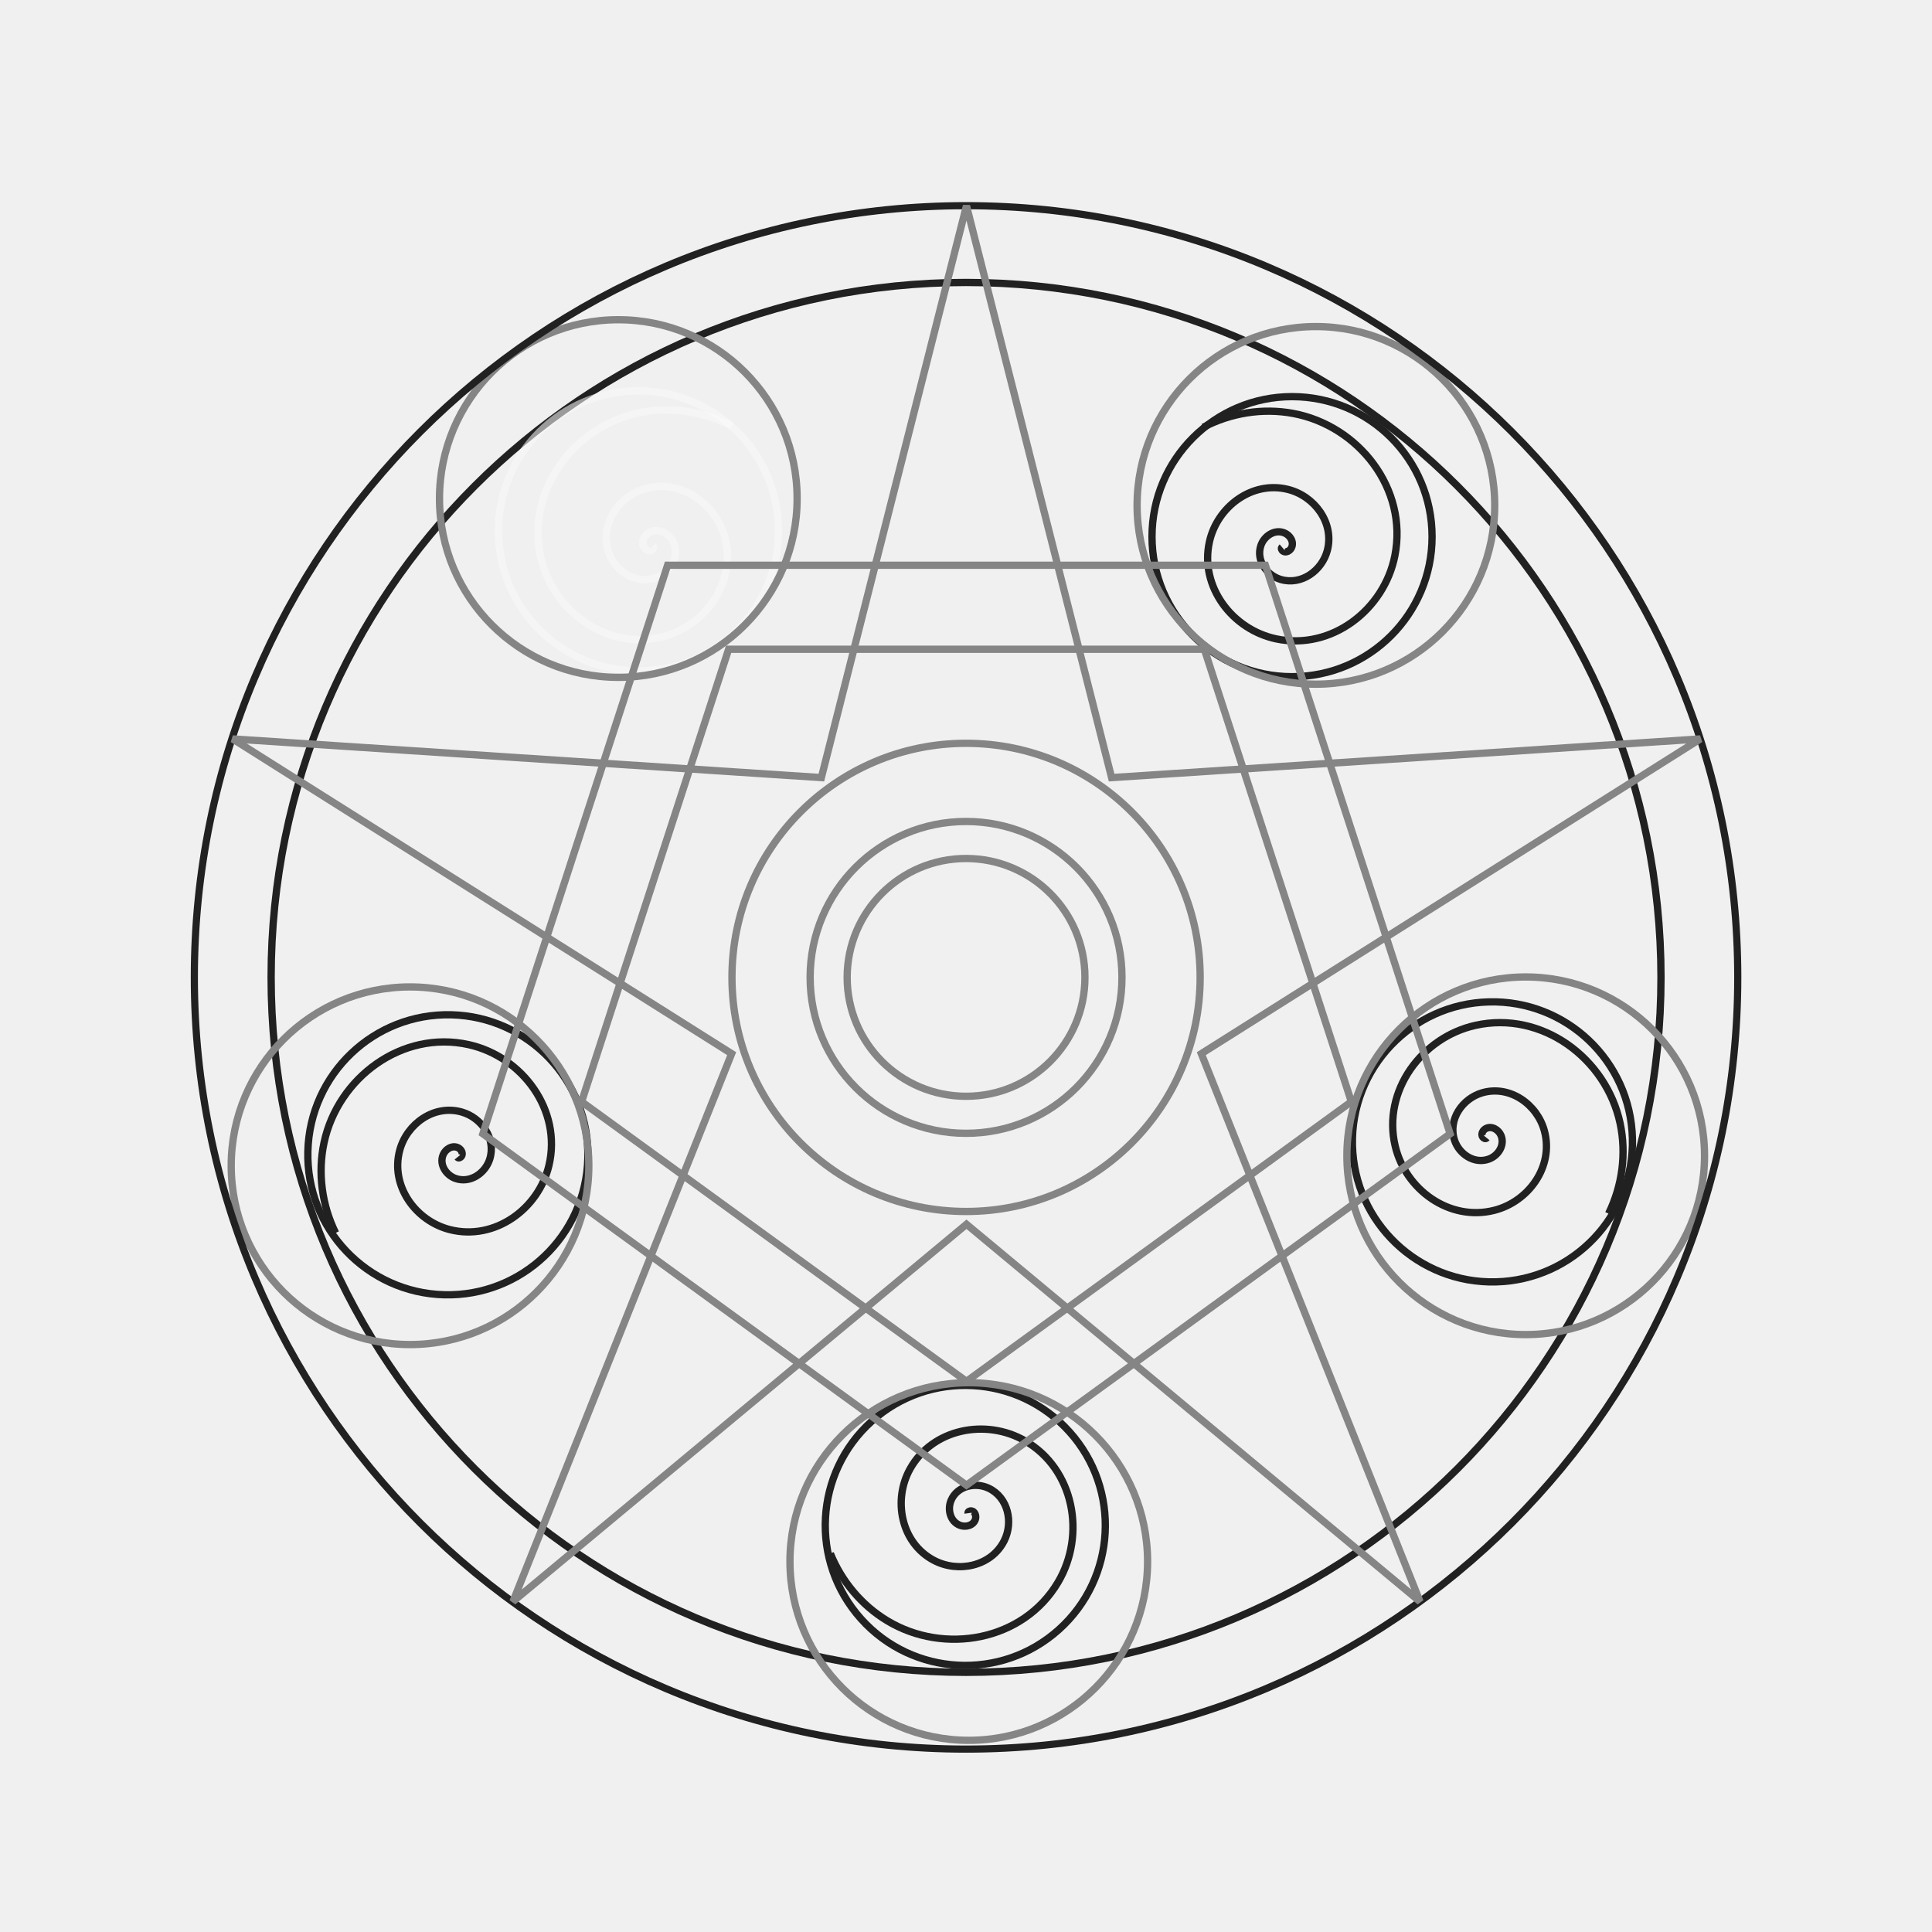
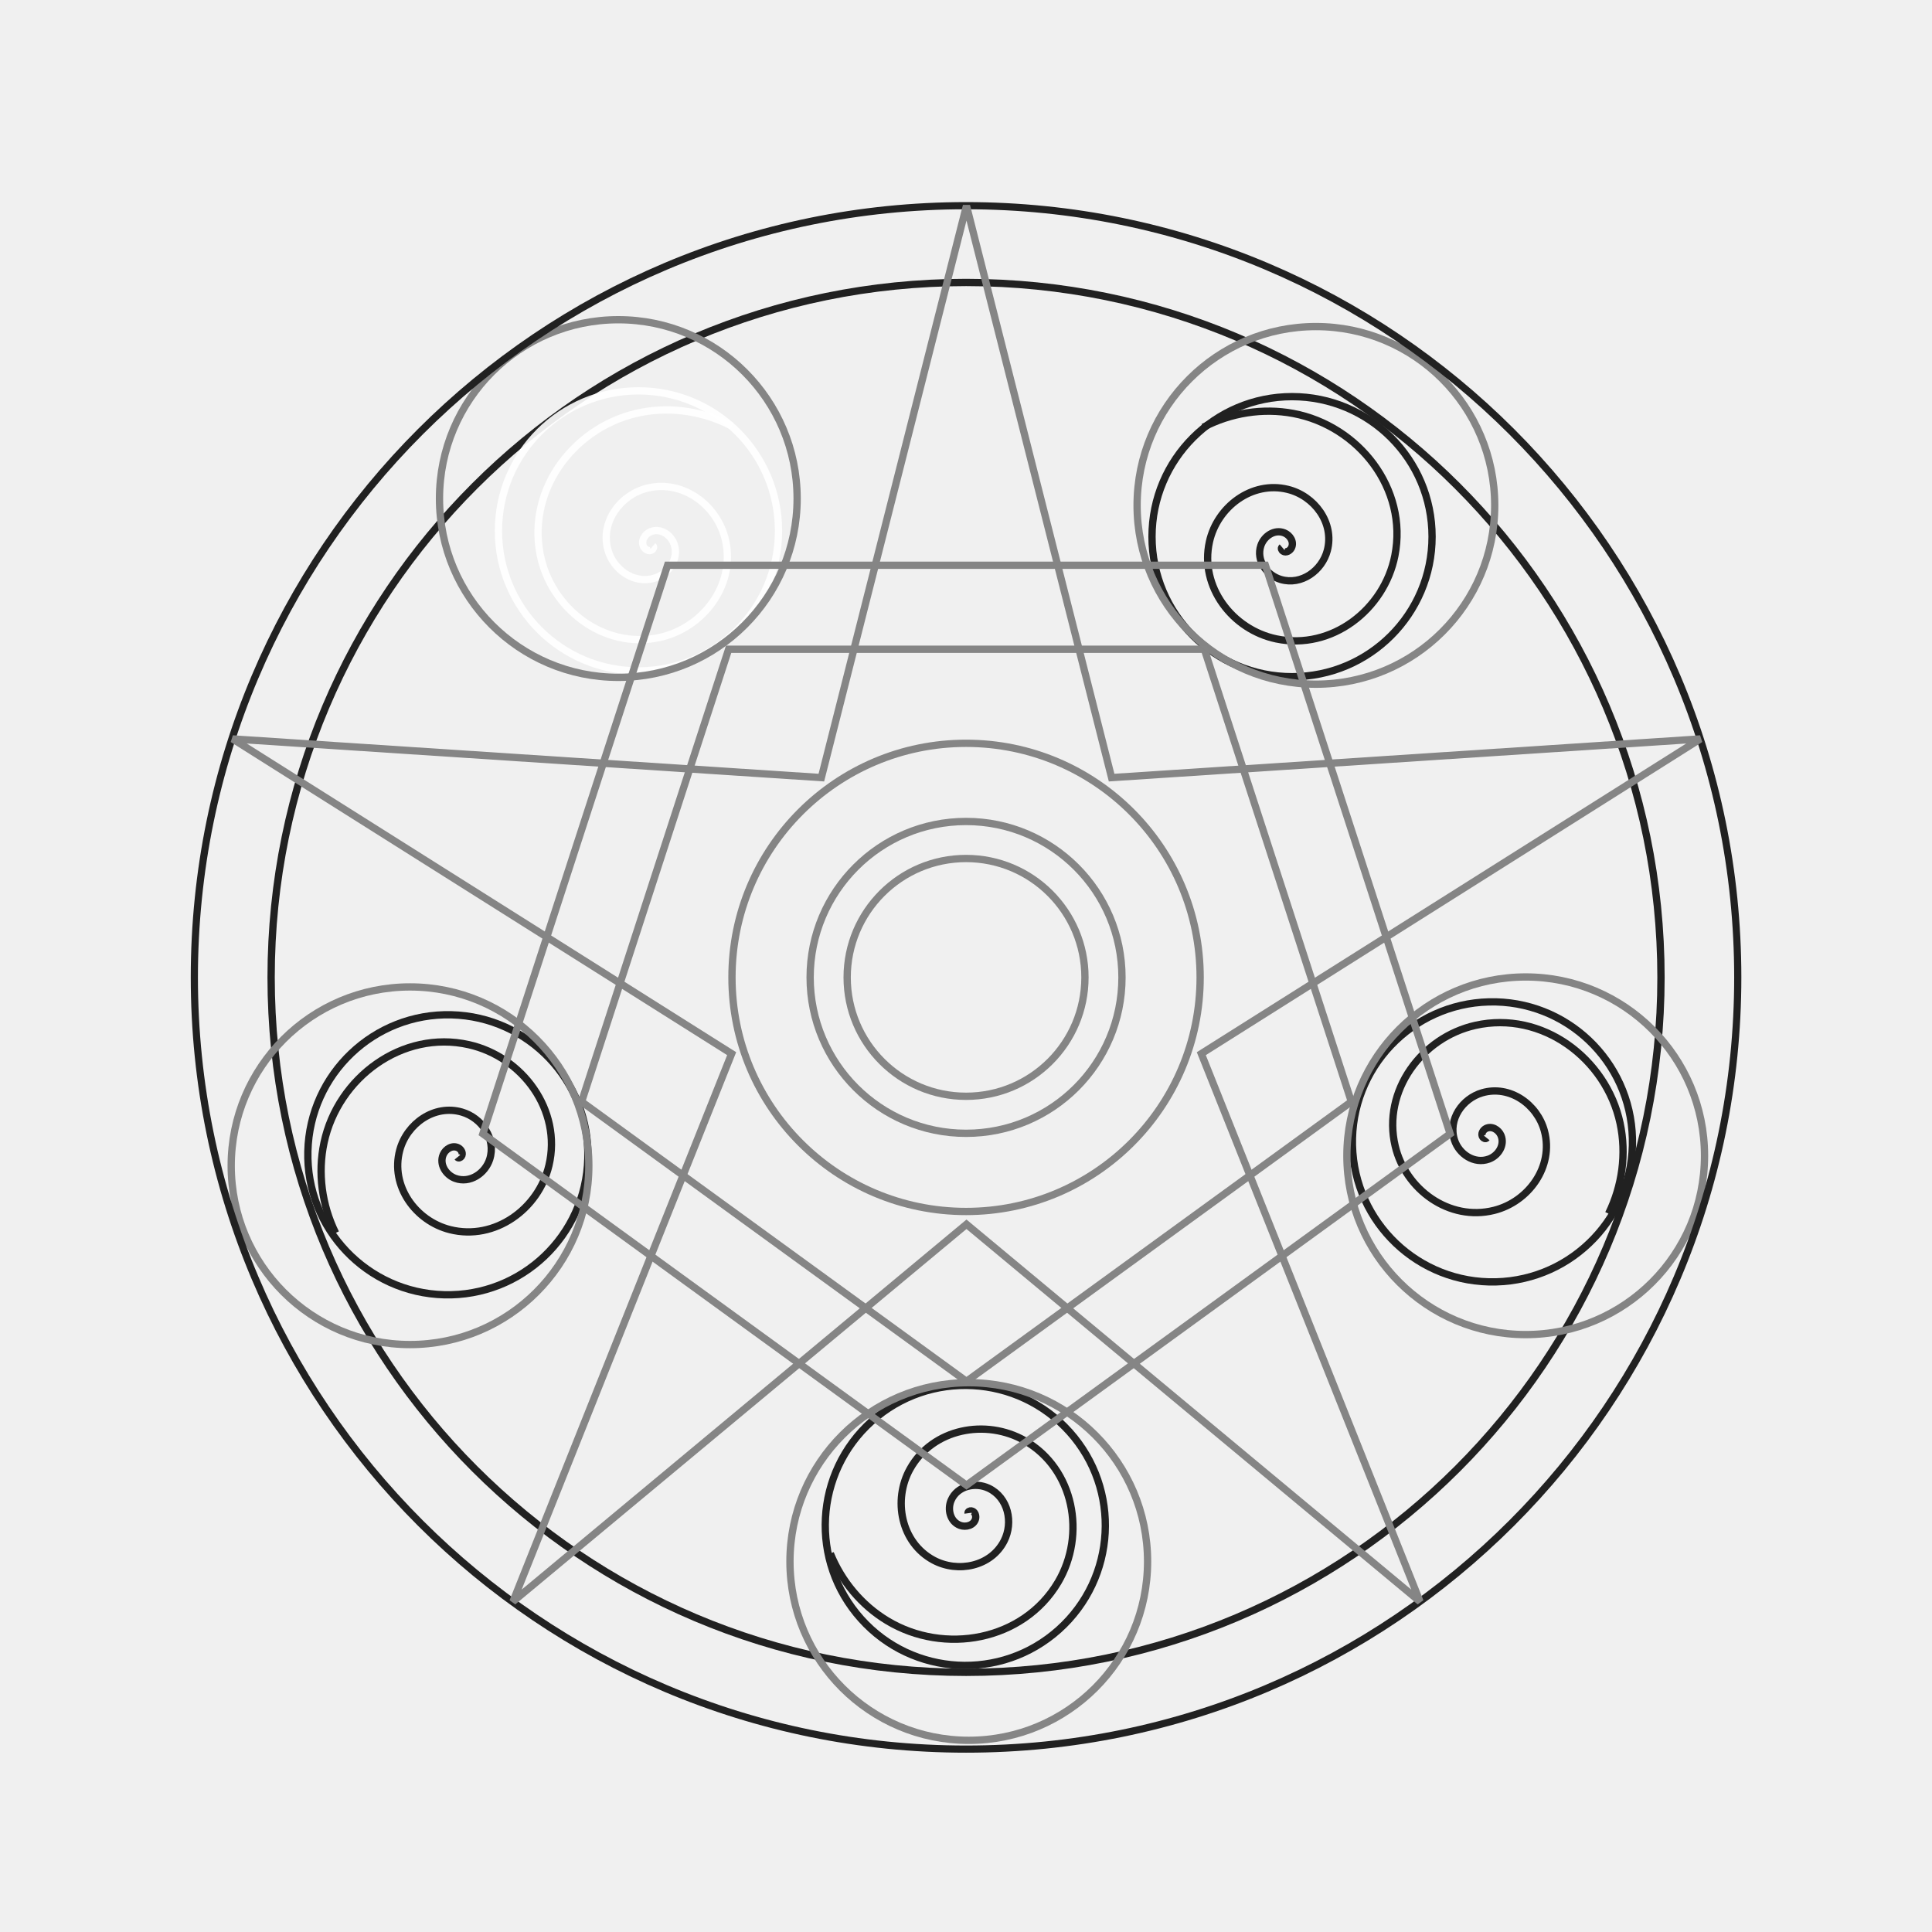
<svg xmlns="http://www.w3.org/2000/svg" width="128.206mm" height="128.206mm" viewBox="0 0 128.206 128.206" version="1.1" id="svg5">
  <defs id="defs2" />
  <g id="layer1" transform="translate(-76.20057,-11.56775)">
    <g id="g65351" transform="matrix(0.9852231,0,0,0.9852231,-64.83202,-39.31146)" style="display:inline">
      <circle style="display:inline;fill:none;stroke:#212121;stroke-width:0.492;stroke-miterlimit:4;stroke-dasharray:none;stroke-opacity:1" id="circle60195" cx="208.216" cy="117.474" r="46.807" />
      <text xml:space="preserve" style="font-size:11.091px;line-height:1.25;font-family:Mulish;-inkscape-font-specification:Mulish;display:inline;fill:#000000;stroke-width:0.567;stroke:#212121;stroke-miterlimit:4;stroke-dasharray:none;stroke-opacity:1" x="168.747" y="35.308" id="text10227">
        <tspan id="tspan10225" style="fill:#000000;stroke-width:0.567;stroke:#212121;stroke-miterlimit:4;stroke-dasharray:none;stroke-opacity:1" x="168.747" y="35.308"> </tspan>
      </text>
      <circle style="display:inline;fill:none;stroke:#858585;stroke-width:0.492;stroke-miterlimit:4;stroke-dasharray:none;stroke-opacity:0.996" id="circle972" cx="208.216" cy="117.474" r="8.008" />
      <circle style="display:inline;fill:none;stroke:#858585;stroke-width:0.492;stroke-miterlimit:4;stroke-dasharray:none;stroke-opacity:0.996" id="circle1162" cx="208.216" cy="117.474" r="10.502" />
      <circle style="display:inline;fill:none;stroke:#858585;stroke-width:0.492;stroke-miterlimit:4;stroke-dasharray:none;stroke-opacity:0.996" id="circle1164" cx="208.216" cy="117.474" r="15.767" />
      <circle style="display:inline;fill:none;stroke:#212121;stroke-width:0.492;stroke-miterlimit:4;stroke-dasharray:none;stroke-opacity:1" id="circle2257" cx="134.639" cy="-240.361" r="9.432" transform="rotate(88.55933)" />
      <path style="display:inline;opacity:1;fill:none;fill-rule:evenodd;stroke:#212121;stroke-width:3.789;stroke-miterlimit:4;stroke-dasharray:none;stroke-opacity:1" id="path2259" transform="matrix(-0.04682391,-0.1210449,0.1210449,-0.04682391,219.412,168.2453)" d="m 220.763,282.644 c -0.448,-0.782 0.435,-1.59 1.124,-1.77 1.883,-0.493 3.392,1.38 3.591,3.067 0.407,3.454 -2.94,5.961 -6.105,6.071 -5.521,0.192 -9.332,-5.15 -9.232,-10.291 0.157,-8.1 8.035,-13.531 15.667,-13.093 11.207,0.643 18.579,11.615 17.668,22.265 -1.271,14.853 -15.906,24.496 -30.115,22.971 -19.05,-2.044 -31.297,-20.925 -29.016,-39.242 2.965,-23.806 26.684,-38.998 49.669,-35.813 29.129,4.036 47.612,33.196 43.373,61.415 -5.262,35.028 -40.472,57.151 -74.499,51.705 -15.924,-2.548 -30.663,-10.677 -41.58,-22.508" />
      <circle style="display:inline;fill:none;stroke:#212121;stroke-width:0.492;stroke-miterlimit:4;stroke-dasharray:none;stroke-opacity:1" id="circle2261" cx="125.024" cy="176.512" r="9.432" transform="matrix(-0.02514173,0.9996839,0.9996839,0.02514173,0,0)" />
      <path style="display:inline;opacity:1;fill:none;fill-rule:evenodd;stroke:#212121;stroke-width:3.789;stroke-miterlimit:4;stroke-dasharray:none;stroke-opacity:1" id="path2263" transform="matrix(0.04682391,-0.1210449,-0.1210449,-0.04682391,197.8308,169.5453)" d="m 220.763,282.644 c -0.448,-0.782 0.435,-1.59 1.124,-1.77 1.883,-0.493 3.392,1.38 3.591,3.067 0.407,3.454 -2.94,5.961 -6.105,6.071 -5.521,0.192 -9.332,-5.15 -9.232,-10.291 0.157,-8.1 8.035,-13.531 15.667,-13.093 11.207,0.643 18.579,11.615 17.668,22.265 -1.271,14.853 -15.906,24.496 -30.115,22.971 -19.05,-2.044 -31.297,-20.925 -29.016,-39.242 2.965,-23.806 26.684,-38.998 49.669,-35.813 29.129,4.036 47.612,33.196 43.373,61.415 -5.262,35.028 -40.472,57.151 -74.499,51.705 -15.924,-2.548 -30.663,-10.677 -41.58,-22.508" />
      <g id="g4499" transform="matrix(-0.4998308,0,0,0.4998308,303.5059,50.19485)" style="display:inline;stroke:#212121;stroke-width:0.984;stroke-miterlimit:4;stroke-dasharray:none;stroke-opacity:1">
        <g id="g59134" transform="translate(1.157562,1.511261)" style="stroke:#212121;stroke-width:0.984;stroke-miterlimit:4;stroke-dasharray:none;stroke-opacity:1">
          <g id="g2255" transform="matrix(0.98139,0,0,0.98139,2.741246,1.280983)" style="display:inline;stroke:#212121;stroke-width:1.002;stroke-miterlimit:4;stroke-dasharray:none;stroke-opacity:1">
            <circle style="fill:none;stroke:#212121;stroke-width:1.002;stroke-miterlimit:4;stroke-dasharray:none;stroke-opacity:1" id="circle2249" cx="145.526" cy="73.795" r="19.228" />
            <path style="fill:none;fill-rule:evenodd;stroke:#212121;stroke-width:3.789;stroke-miterlimit:4;stroke-dasharray:none;stroke-opacity:1" id="path2251" transform="matrix(-0.249086,0.0892217,-0.0892217,-0.249086,227.107,125.9393)" d="m 220.763,282.644 c -0.448,-0.782 0.435,-1.59 1.124,-1.77 1.883,-0.493 3.392,1.38 3.591,3.067 0.407,3.454 -2.94,5.961 -6.105,6.071 -5.521,0.192 -9.332,-5.15 -9.232,-10.291 0.157,-8.1 8.035,-13.531 15.667,-13.093 11.207,0.643 18.579,11.615 17.668,22.265 -1.271,14.853 -15.906,24.496 -30.115,22.971 -19.05,-2.044 -31.297,-20.925 -29.016,-39.242 2.965,-23.806 26.684,-38.998 49.669,-35.813 29.129,4.036 47.612,33.196 43.373,61.415 -5.262,35.028 -40.472,57.151 -74.499,51.705 -15.924,-2.548 -30.663,-10.677 -41.58,-22.508" />
          </g>
          <circle style="fill:none;stroke:#858585;stroke-width:0.984;stroke-miterlimit:4;stroke-dasharray:none;stroke-opacity:0.996" id="circle4495" cx="142.342" cy="69.487" r="24.096" />
        </g>
        <g id="g59125" transform="translate(0.356283,-0.1496645)" style="stroke:#858585;stroke-width:0.984;stroke-miterlimit:4;stroke-dasharray:none;stroke-opacity:0.996">
-           <circle style="display:inline;fill:none;stroke:#fafafa;stroke-width:0.575;stroke-miterlimit:4;stroke-dasharray:none;stroke-opacity:0.565" id="path1298" cx="169.722" cy="93.923" r="11.032" transform="matrix(-1.710465,0,0,1.710465,524.7345,-86.06756)" />
-           <path style="display:inline;opacity:1;fill:none;fill-rule:evenodd;stroke:#fafafa;stroke-width:3.789;stroke-miterlimit:4;stroke-dasharray:none;stroke-opacity:0.565" id="path1437" transform="matrix(0.2444505,0.08756127,0.08756127,-0.2444505,153.759,126.3722)" d="m 220.763,282.644 c -0.448,-0.782 0.435,-1.59 1.124,-1.77 1.883,-0.493 3.392,1.38 3.591,3.067 0.407,3.454 -2.94,5.961 -6.105,6.071 -5.521,0.192 -9.332,-5.15 -9.232,-10.291 0.157,-8.1 8.035,-13.531 15.667,-13.093 11.207,0.643 18.579,11.615 17.668,22.265 -1.271,14.853 -15.906,24.496 -30.115,22.971 -19.05,-2.044 -31.297,-20.925 -29.016,-39.242 2.965,-23.806 26.684,-38.998 49.669,-35.813 29.129,4.036 47.612,33.196 43.373,61.415 -5.262,35.028 -40.472,57.151 -74.499,51.705 -15.924,-2.548 -30.663,-10.677 -41.58,-22.508" />
+           <circle style="display:inline;fill:none;stroke:#ffffff;stroke-width:0.575;stroke-miterlimit:4;stroke-dasharray:none;stroke-opacity:0.903" id="path1298" cx="169.722" cy="93.923" r="11.032" transform="matrix(-1.710465,0,0,1.710465,524.7345,-86.06756)" />
+           <path style="display:inline;opacity:1;fill:none;fill-rule:evenodd;stroke:#ffffff;stroke-width:3.789;stroke-miterlimit:4;stroke-dasharray:none;stroke-opacity:0.903" id="path1437" transform="matrix(0.2444505,0.08756127,0.08756127,-0.2444505,153.759,126.3722)" d="m 220.763,282.644 c -0.448,-0.782 0.435,-1.59 1.124,-1.77 1.883,-0.493 3.392,1.38 3.591,3.067 0.407,3.454 -2.94,5.961 -6.105,6.071 -5.521,0.192 -9.332,-5.15 -9.232,-10.291 0.157,-8.1 8.035,-13.531 15.667,-13.093 11.207,0.643 18.579,11.615 17.668,22.265 -1.271,14.853 -15.906,24.496 -30.115,22.971 -19.05,-2.044 -31.297,-20.925 -29.016,-39.242 2.965,-23.806 26.684,-38.998 49.669,-35.813 29.129,4.036 47.612,33.196 43.373,61.415 -5.262,35.028 -40.472,57.151 -74.499,51.705 -15.924,-2.548 -30.663,-10.677 -41.58,-22.508" />
          <ellipse style="fill:none;stroke:#858585;stroke-width:0.984;stroke-miterlimit:4;stroke-dasharray:none;stroke-opacity:0.996" id="circle4495-3" cx="237.148" cy="70.226" rx="24.097" ry="24.096" />
        </g>
        <circle style="fill:none;stroke:#858585;stroke-width:0.984;stroke-miterlimit:4;stroke-dasharray:none;stroke-opacity:0.996" id="circle4528" cx="265.573" cy="159.985" r="24.096" />
        <g id="g59266" transform="translate(-0.2057887,0.2888058)" style="stroke:#212121;stroke-width:0.984;stroke-miterlimit:4;stroke-dasharray:none;stroke-opacity:1">
          <circle style="display:inline;fill:none;stroke:#212121;stroke-width:0.575;stroke-miterlimit:4;stroke-dasharray:none;stroke-opacity:1" id="circle2265" cx="-30.341" cy="258.359" r="11.032" transform="matrix(1.273003,1.142435,-1.142435,1.273003,524.7345,-86.06756)" />
          <path style="display:inline;opacity:1;fill:none;fill-rule:evenodd;stroke:#212121;stroke-width:3.789;stroke-miterlimit:4;stroke-dasharray:none;stroke-opacity:1" id="path2267" transform="matrix(-0.2404136,0.09810369,0.09810369,0.2404136,215.9331,116.9121)" d="m 220.763,282.645 c -0.451,-0.782 0.431,-1.593 1.119,-1.775 1.884,-0.5 3.401,1.372 3.605,3.061 0.418,3.46 -2.929,5.981 -6.099,6.1 -5.532,0.208 -9.365,-5.134 -9.28,-10.286 0.134,-8.118 8.014,-13.582 15.664,-13.165 11.234,0.613 18.653,11.588 17.77,22.265 -1.232,14.891 -15.874,24.597 -30.12,23.109 -19.1,-1.995 -31.429,-20.887 -29.194,-39.254 2.905,-23.871 26.64,-39.166 49.688,-36.038 29.212,3.965 47.82,33.145 43.65,61.444 -5.177,35.129 -40.413,57.404 -74.539,52.04 -15.383,-2.418 -29.698,-10.03 -40.537,-21.176" />
          <circle style="fill:none;stroke:#858585;stroke-width:0.984;stroke-miterlimit:4;stroke-dasharray:none;stroke-opacity:0.996" id="circle4530" cx="190.484" cy="213.028" r="24.096" />
        </g>
        <ellipse style="fill:none;stroke:#848484;stroke-width:0.984;stroke-miterlimit:4;stroke-dasharray:none;stroke-opacity:1" id="circle4532" cx="115.228" cy="158.642" rx="24.096" ry="24.096" />
      </g>
      <circle style="display:inline;fill:none;stroke:#212121;stroke-width:0.483;stroke-miterlimit:4;stroke-dasharray:none;stroke-opacity:1" id="circle60091" cx="208.216" cy="117.474" r="51.978" />
      <path style="display:inline;opacity:1;fill:none;stroke:#858585;stroke-width:4.657;stroke-miterlimit:4;stroke-dasharray:none;stroke-opacity:0.996" id="path1192" transform="matrix(0.04793751,-0.09408265,0.09408265,0.04793751,141.3148,129.5925)" d="M 207.912,329.925 507.633,282.454 645.399,552.836 430.823,767.412 160.441,629.646 Z" />
      <path style="display:inline;opacity:1;fill:none;stroke:#858585;stroke-width:3.706;stroke-miterlimit:4;stroke-dasharray:none;stroke-opacity:0.996" id="path1274" transform="matrix(0.06023885,-0.1182254,0.1182254,0.06023885,124.1398,132.7149)" d="M 207.912,329.925 507.633,282.454 645.399,552.836 430.823,767.412 160.441,629.646 Z" />
      <path style="display:inline;opacity:1;fill:none;stroke:#858585;stroke-width:2.442;stroke-miterlimit:4;stroke-dasharray:none;stroke-opacity:0.996" id="path2469" transform="matrix(0.09140213,0.1793868,0.1793868,-0.09140213,80.62995,94.27142)" d="M 207.912,329.925 377.52,430.868 507.633,282.454 l -43.591,192.499 181.357,77.882 -196.548,18.028 -18.028,196.548 -77.882,-181.357 -192.499,43.591 148.414,-130.113 z" />
    </g>
  </g>
</svg>
